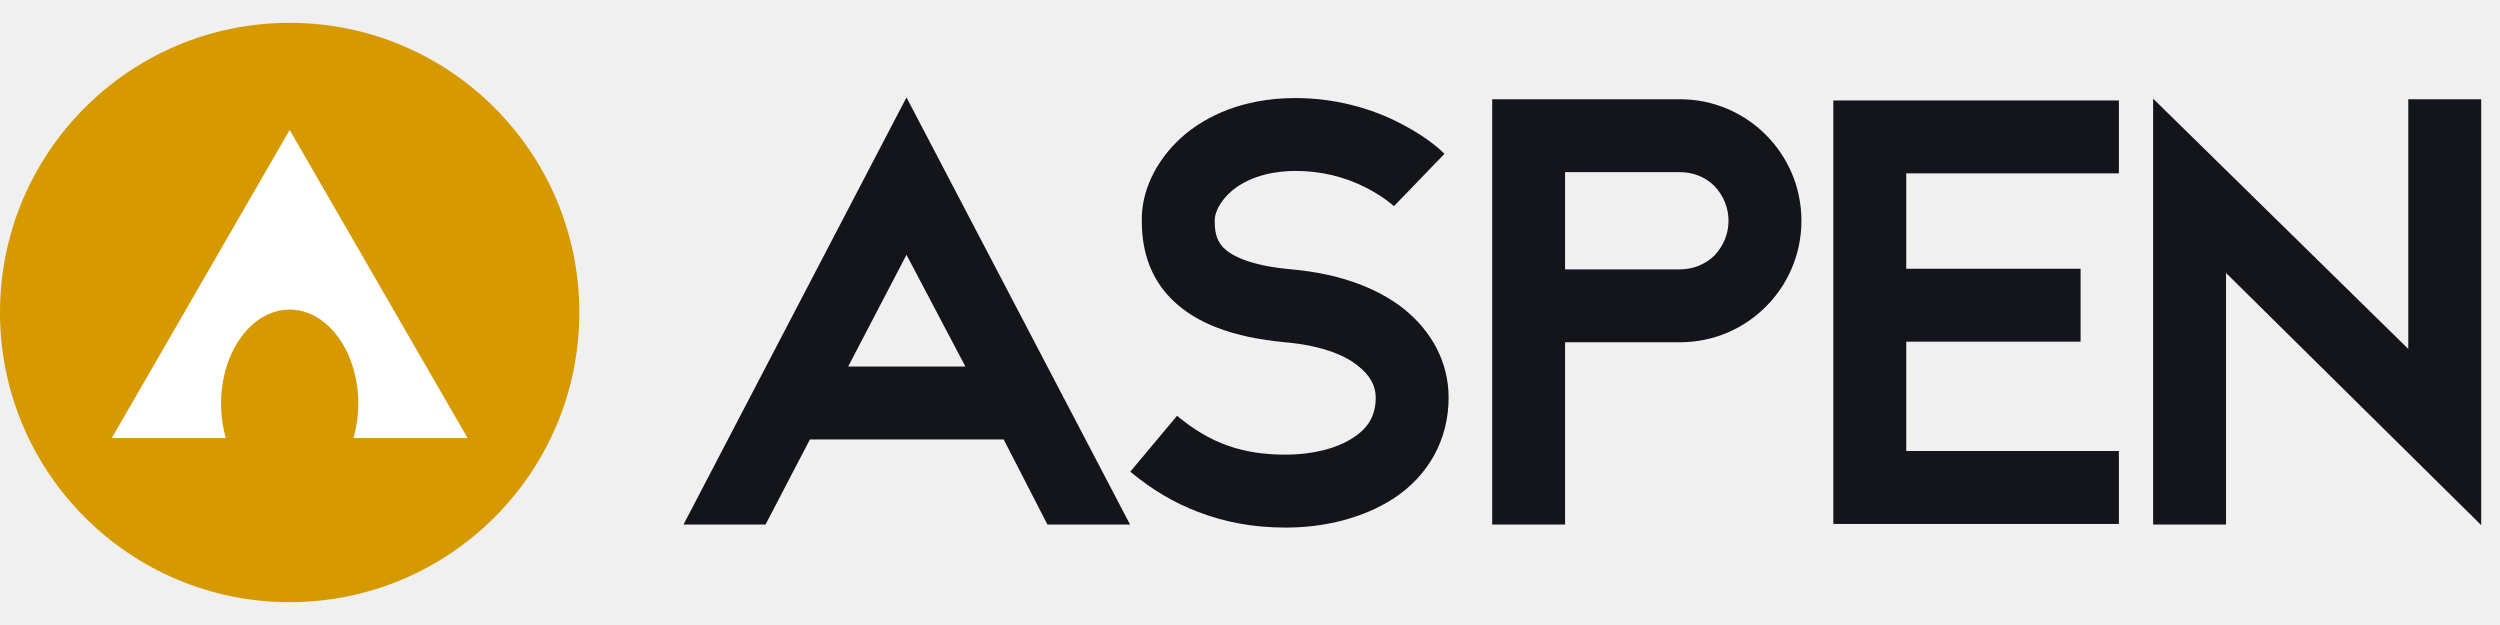
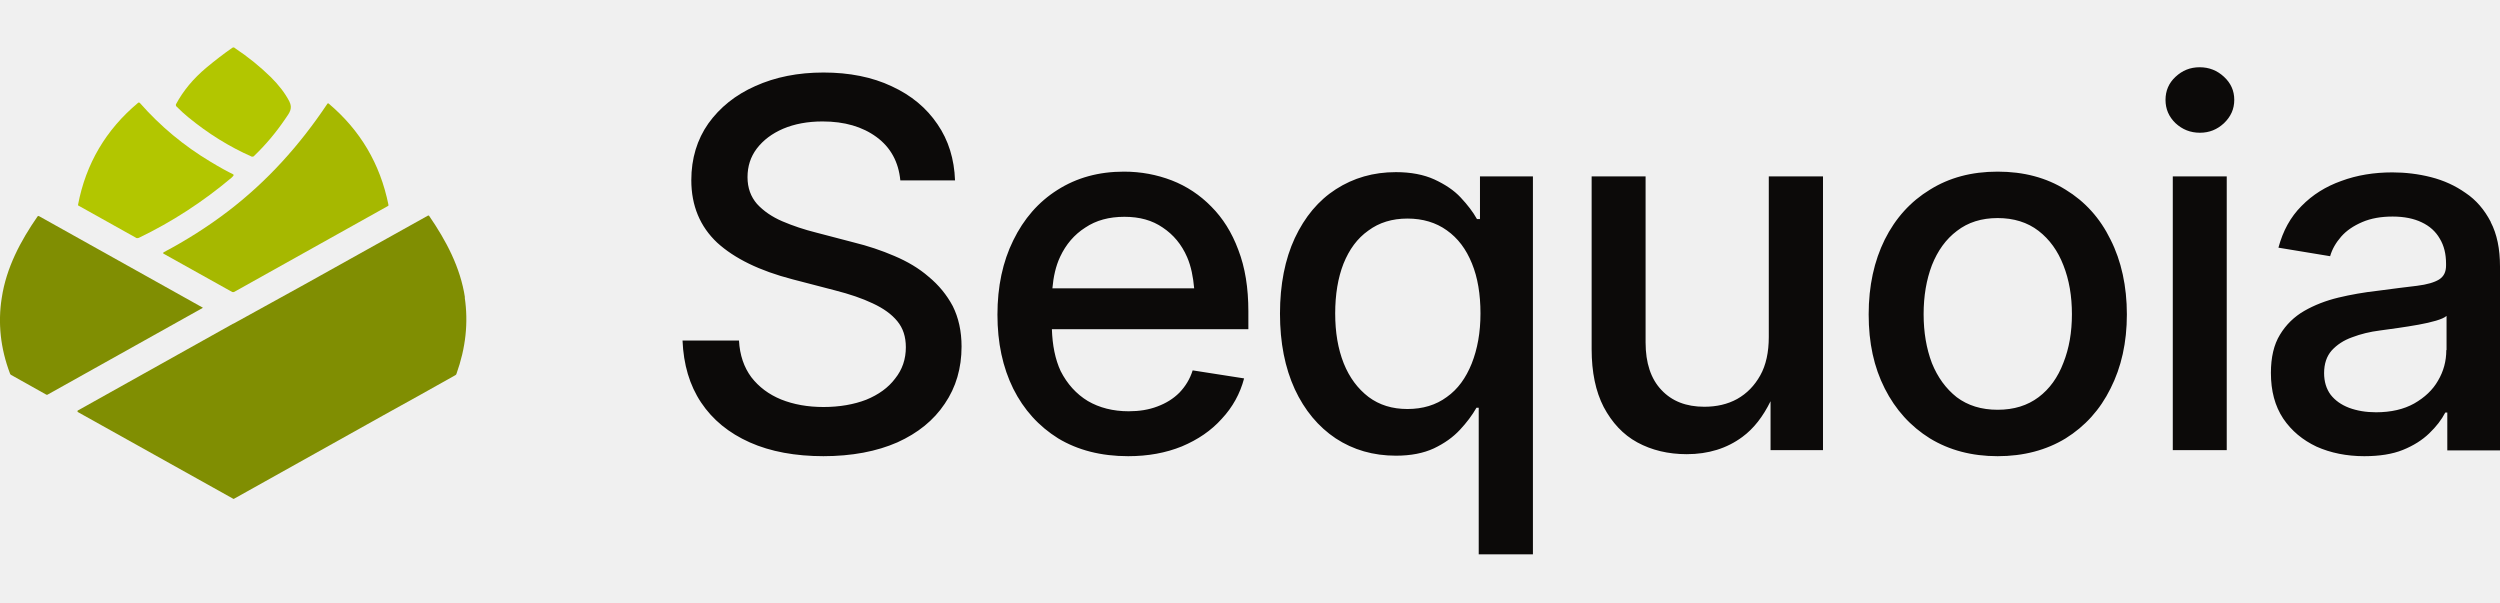
- <svg xmlns="http://www.w3.org/2000/svg" width="96" height="24" viewBox="0 0 96 24" fill="none">
-   <circle cx="11.123" cy="12" r="11.123" fill="#D69900" />
-   <path d="M17.955 16.823H13.574C13.691 16.413 13.758 15.967 13.758 15.5C13.758 13.505 12.579 11.888 11.123 11.888C9.668 11.888 8.488 13.505 8.488 15.5C8.488 15.967 8.555 16.413 8.672 16.823H4.292L11.123 4.99L17.955 16.823Z" fill="white" />
-   <path d="M31.1 16.876L29.397 20.142H26.247L34.809 3.741L43.394 20.142H40.221L38.542 16.876H31.1ZM37.072 14.076L34.809 9.784L32.569 14.076H37.072Z" fill="#14151A" />
-   <path d="M49.375 20.259C48.115 20.259 47.019 20.049 45.992 19.652C45.082 19.302 44.242 18.812 43.403 18.112L45.199 15.966C46.459 17.016 47.695 17.459 49.375 17.459C50.378 17.459 51.334 17.226 51.964 16.806C52.548 16.433 52.828 15.943 52.828 15.266C52.828 14.799 52.594 14.403 52.151 14.053C51.731 13.703 50.891 13.283 49.352 13.143C47.345 12.956 45.922 12.42 44.989 11.487C44.219 10.717 43.846 9.714 43.846 8.5C43.846 8.43 43.846 8.36 43.846 8.29C43.892 7.124 44.522 5.981 45.526 5.141C46.295 4.511 47.648 3.765 49.748 3.765C51.171 3.765 52.618 4.114 53.877 4.791C54.857 5.304 55.417 5.841 55.464 5.911L53.528 7.917C53.528 7.917 53.154 7.567 52.478 7.217C51.614 6.774 50.705 6.564 49.748 6.564C49.048 6.564 48.068 6.704 47.322 7.311C46.855 7.707 46.669 8.127 46.645 8.407C46.645 8.454 46.645 8.477 46.645 8.524C46.645 9.084 46.809 9.317 46.972 9.504C47.275 9.807 47.975 10.204 49.608 10.344C51.381 10.507 52.828 11.02 53.877 11.837C54.997 12.723 55.627 13.936 55.627 15.266C55.627 16.876 54.857 18.276 53.481 19.162C52.384 19.862 50.938 20.259 49.375 20.259Z" fill="#14151A" />
-   <path d="M64.509 3.811C67.098 3.811 69.175 5.911 69.175 8.477C69.175 11.043 67.098 13.143 64.509 13.143H60.099V20.142H57.3V3.811H64.509ZM65.839 9.807C66.189 9.434 66.375 8.967 66.375 8.477C66.375 7.987 66.189 7.521 65.839 7.147C65.489 6.797 65.022 6.611 64.509 6.611H60.099V10.344H64.509C64.999 10.344 65.489 10.157 65.839 9.807Z" fill="#14151A" />
-   <path d="M81.365 3.858V6.657H73.2V10.32H79.895V13.12H73.2V17.319H81.365V20.119H70.4V3.858H81.365Z" fill="#14151A" />
-   <path d="M85.48 20.142H82.68V3.788L92.478 13.4V3.811H95.278V20.165L85.48 10.483V20.142Z" fill="#14151A" />
+ <svg xmlns="http://www.w3.org/2000/svg" id="Layer_1" version="1.1" viewBox="0 0 99.63 24">
+   <defs>
+     <style>
+       .st0 {
+         fill: #0c0a09;
+       }
+ 
+       .st1 {
+         fill: #b2c600;
+       }
+ 
+       .st2 {
+         fill: #a6b800;
+       }
+ 
+       .st3 {
+         fill: #808e02;
+       }
+     </style>
+   </defs>
+   <path class="st0" d="M32.83,18.18c-1.13,0-2.12-.18-2.95-.55-.83-.37-1.48-.9-1.94-1.59-.46-.69-.7-1.51-.74-2.47h2.25c.03.58.2,1.07.49,1.46.3.39.7.69,1.19.89.5.2,1.06.3,1.69.3s1.21-.1,1.7-.29c.49-.2.88-.48,1.15-.84.29-.36.43-.78.43-1.25,0-.42-.11-.76-.34-1.04-.23-.28-.55-.51-.98-.71-.42-.2-.92-.37-1.51-.52l-1.69-.44c-1.31-.34-2.31-.83-3-1.46-.68-.64-1.03-1.47-1.03-2.49,0-.86.23-1.62.68-2.26.46-.64,1.08-1.14,1.87-1.49.8-.36,1.7-.54,2.72-.54s1.94.18,2.72.55c.78.36,1.38.86,1.82,1.51.44.64.67,1.39.7,2.24h-2.18c-.07-.74-.39-1.32-.95-1.73-.56-.41-1.27-.62-2.15-.62-.6,0-1.12.1-1.57.29-.44.19-.79.45-1.05.79-.25.33-.37.71-.37,1.14s.13.78.38,1.07c.26.28.59.51,1.01.69.42.18.87.33,1.35.45l1.49.39c.57.14,1.11.32,1.62.54.52.22.98.49,1.37.83.4.33.72.72.96,1.17.23.46.35,1,.35,1.61,0,.86-.22,1.62-.67,2.28-.44.66-1.07,1.17-1.89,1.54-.82.36-1.81.55-2.96.55ZM49.75,12.41c0-.94-.13-1.75-.4-2.45-.26-.7-.62-1.27-1.08-1.73-.45-.46-.98-.81-1.57-1.04-.6-.23-1.23-.35-1.91-.35-1,0-1.88.24-2.65.73-.76.48-1.34,1.15-1.76,2.01-.42.85-.63,1.84-.63,2.96s.21,2.1.63,2.95c.42.84,1.02,1.5,1.79,1.98.78.47,1.71.71,2.79.71.79,0,1.5-.13,2.14-.39.64-.27,1.17-.63,1.59-1.1.43-.46.73-1,.89-1.61l-2.05-.32c-.11.35-.29.64-.53.89-.24.24-.53.42-.88.55-.34.13-.72.19-1.14.19-.62,0-1.17-.14-1.63-.41-.46-.28-.82-.68-1.08-1.19-.22-.47-.33-1.04-.35-1.67h7.83v-.7ZM42.25,10.23c.23-.49.56-.88,1-1.16.43-.29.95-.43,1.56-.43s1.11.14,1.53.43c.42.28.75.67.97,1.18.16.37.24.79.28,1.24h-5.65c.04-.45.13-.88.31-1.26ZM58.98,7.03v1.7h-.12c-.16-.29-.38-.57-.65-.86s-.62-.52-1.05-.72c-.42-.19-.93-.29-1.53-.29-.9,0-1.69.23-2.39.68-.7.45-1.24,1.1-1.64,1.95-.39.84-.59,1.85-.59,3.01s.2,2.16.59,3.01c.39.84.94,1.5,1.63,1.96.7.46,1.5.69,2.4.69.6,0,1.1-.1,1.51-.29.42-.2.76-.44,1.04-.74.27-.29.49-.58.66-.88h.09v5.84h2.16V7.03h-2.11ZM58.65,14.49c-.23.57-.55,1.02-.99,1.33-.43.32-.96.48-1.57.48s-1.12-.16-1.55-.48c-.43-.33-.76-.77-.99-1.34-.23-.58-.34-1.24-.34-1.99s.11-1.42.33-1.98c.23-.57.55-1.01.99-1.32.43-.32.95-.48,1.56-.48s1.14.16,1.57.47c.44.31.77.75,1,1.32.23.56.34,1.23.34,1.99s-.12,1.42-.35,2ZM70.49,7.03v6.4c0,.6-.11,1.12-.34,1.53-.23.41-.53.72-.92.94-.38.21-.82.31-1.31.31-.72,0-1.29-.22-1.71-.67-.42-.44-.63-1.08-.63-1.89v-6.62h-2.15v6.89c0,.91.16,1.68.48,2.3.33.62.77,1.1,1.34,1.41.57.31,1.23.47,1.97.47.86,0,1.6-.23,2.22-.69.45-.33.82-.81,1.12-1.42v1.95h2.09V7.03h-2.16ZM84.11,9.55c-.42-.86-1.02-1.52-1.79-1.99-.77-.48-1.67-.72-2.71-.72s-1.93.24-2.7.72c-.77.47-1.37,1.13-1.8,1.99-.42.85-.64,1.84-.64,2.98s.21,2.1.64,2.95c.43.85,1.03,1.51,1.8,1.99.77.47,1.67.71,2.7.71s1.94-.24,2.71-.71c.77-.48,1.37-1.14,1.79-1.99.43-.85.65-1.83.65-2.95s-.22-2.13-.65-2.98ZM82.23,14.46c-.22.58-.55,1.04-.99,1.37-.44.33-.98.5-1.63.5s-1.19-.17-1.63-.5c-.43-.34-.76-.79-.99-1.36-.22-.58-.33-1.23-.33-1.95s.11-1.37.33-1.95c.23-.58.56-1.04,1-1.37.44-.34.98-.51,1.62-.51s1.19.17,1.63.51c.44.34.77.8.99,1.37.23.58.34,1.23.34,1.95s-.11,1.36-.34,1.94ZM86.59,17.94V7.03h2.15v10.91h-2.15ZM87.67,5.29c-.38,0-.7-.13-.97-.38-.27-.26-.4-.57-.4-.93s.13-.67.4-.92c.27-.25.58-.38.96-.38s.7.13.97.38c.27.25.41.55.41.92s-.14.67-.41.93c-.27.25-.58.38-.96.38ZM99.26,8.84c-.25-.48-.58-.87-1-1.15-.41-.29-.87-.5-1.38-.63-.51-.13-1.03-.19-1.54-.19-.73,0-1.41.11-2.03.34-.62.22-1.15.55-1.59,1-.44.44-.74.99-.92,1.66l2.06.34c.08-.28.23-.54.44-.78s.49-.43.84-.58c.35-.15.75-.22,1.21-.22s.85.08,1.16.23c.32.15.56.37.72.65.17.28.25.61.25,1v.07c0,.26-.09.44-.28.56-.18.11-.47.2-.88.25-.4.05-.93.11-1.58.2-.53.06-1.05.15-1.55.27-.5.12-.96.3-1.36.53s-.73.55-.97.95c-.24.39-.36.9-.36,1.52,0,.72.16,1.32.49,1.82.33.49.78.86,1.33,1.12.56.25,1.2.38,1.9.38.6,0,1.12-.08,1.54-.25.42-.17.77-.39,1.05-.66.28-.27.49-.54.64-.83h.08v1.51h2.1v-7.33c0-.7-.12-1.29-.37-1.77ZM97.49,13.96c0,.43-.11.84-.33,1.21-.21.37-.53.67-.95.91-.41.23-.92.35-1.52.35-.4,0-.76-.06-1.08-.18-.31-.12-.55-.29-.73-.52-.17-.23-.26-.52-.26-.86,0-.37.1-.67.3-.9.21-.23.48-.41.82-.53.34-.13.71-.22,1.11-.27.21-.03.45-.06.72-.1.27-.04.54-.08.81-.13.27-.05.5-.1.7-.16.2-.06.34-.12.42-.19v1.35Z" />
+   <path class="st1" d="M10.05,6.25c-.91-.4-1.76-.93-2.55-1.58-.15-.12-.3-.26-.47-.43,0,0-.02-.02-.02-.04,0-.01,0-.03,0-.04.3-.56.7-1.03,1.21-1.46.36-.3.7-.56,1.03-.79.02-.01.03-.02.05-.02.02,0,.04,0,.05.02.53.35,1.01.74,1.45,1.17.31.31.56.63.73.96.14.28.02.44-.17.71-.36.53-.77,1.02-1.24,1.47,0,0-.02.02-.03.02-.01,0-.03,0-.04,0Z" />
+   <path class="st1" d="M9.31,6.99s-.04.06-.08.09c-1.14.96-2.37,1.76-3.7,2.4-.02,0-.04.01-.06.01-.02,0-.04,0-.06-.02l-2.29-1.28s-.01,0-.01-.01c0,0,0-.01,0-.02.31-1.63,1.11-2.99,2.39-4.06.01-.01.03-.02.04-.01.02,0,.03,0,.04.02.82.93,1.75,1.7,2.8,2.33.38.23.69.4.92.51,0,0,0,0,0,0,0,0,0,0,0,0,0,0,0,0,0,0,0,0,0,0,0,0Z" />
+   <path class="st2" d="M6.51,10.08s0,0,0,0,0,0,0-.01,0,0,0-.01c0,0,0,0,0,0,.91-.48,1.76-1.02,2.55-1.62,1.59-1.21,2.89-2.66,3.99-4.31,0,0,0,0,.01-.01,0,0,0,0,.01,0,0,0,0,0,.01,0,0,0,0,0,.01,0,1.27,1.07,2.06,2.41,2.39,4.04,0,0,0,.02,0,.03,0,0-.01.02-.02.02l-6.14,3.43s-.02,0-.03,0-.02,0-.03,0l-2.76-1.54Z" />
+   <path class="st3" d="M1.53,8.6l6.55,3.66s0,0,0,0c0,0,0,0,0,0s0,0,0,.01c0,0,0,0,0,0l-6.19,3.46s-.02,0-.02,0-.02,0-.02,0l-1.41-.79s-.04-.03-.04-.05C.02,13.89-.09,12.87.07,11.87c.18-1.2.75-2.27,1.43-3.25,0,0,0,0,.02-.01,0,0,.01,0,.02,0Z" />
+   <path class="st3" d="M18.53,11.86c-.18-1.2-.75-2.27-1.43-3.26,0,0,0,0-.02-.01,0,0-.01,0-.02,0l-4.95,2.76h0s-2.81,1.55-2.81,1.55c0,0,0,0-.01,0l-6.19,3.46s0,0-.01.01c0,0,0,0,0,.02s0,.01,0,.02c0,0,0,0,.01.01l6.2,3.46s0,0,.01,0,.01,0,.01,0l5.96-3.33h0l1.46-.81s0,0,0,0l1.41-.79s.04-.03.04-.05c.37-1.03.48-2.04.33-3.05Z" />
</svg>
